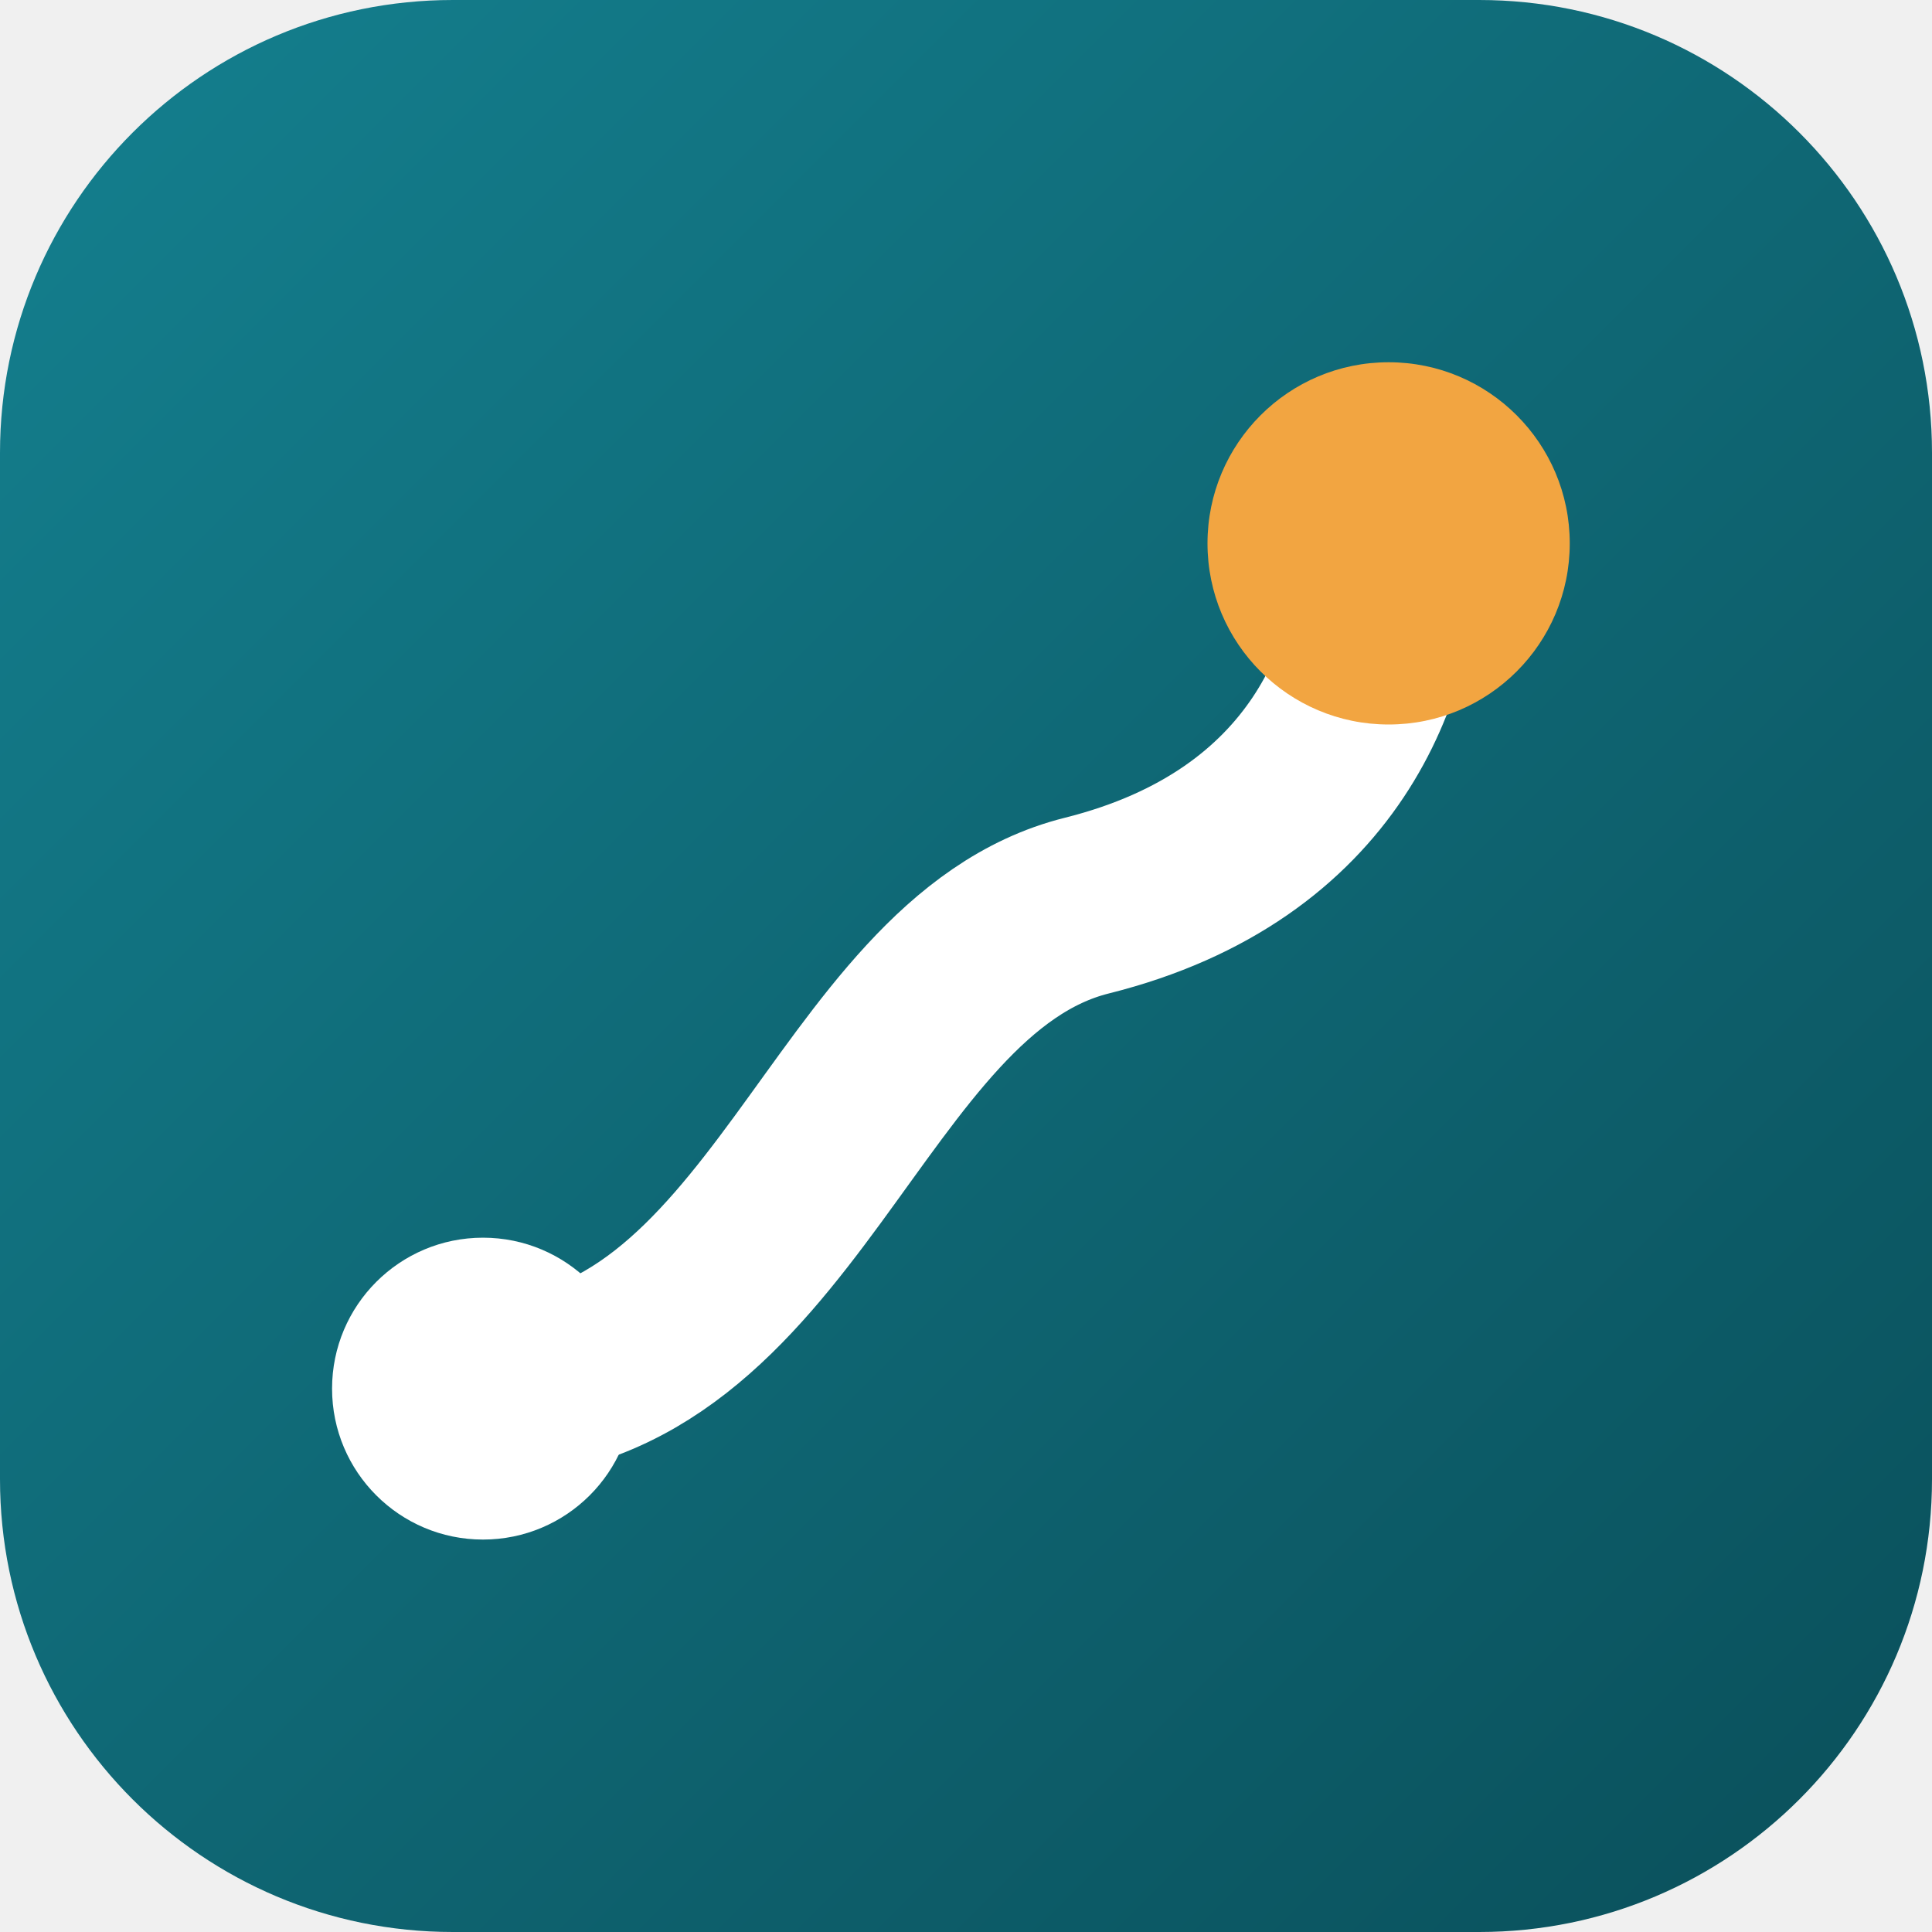
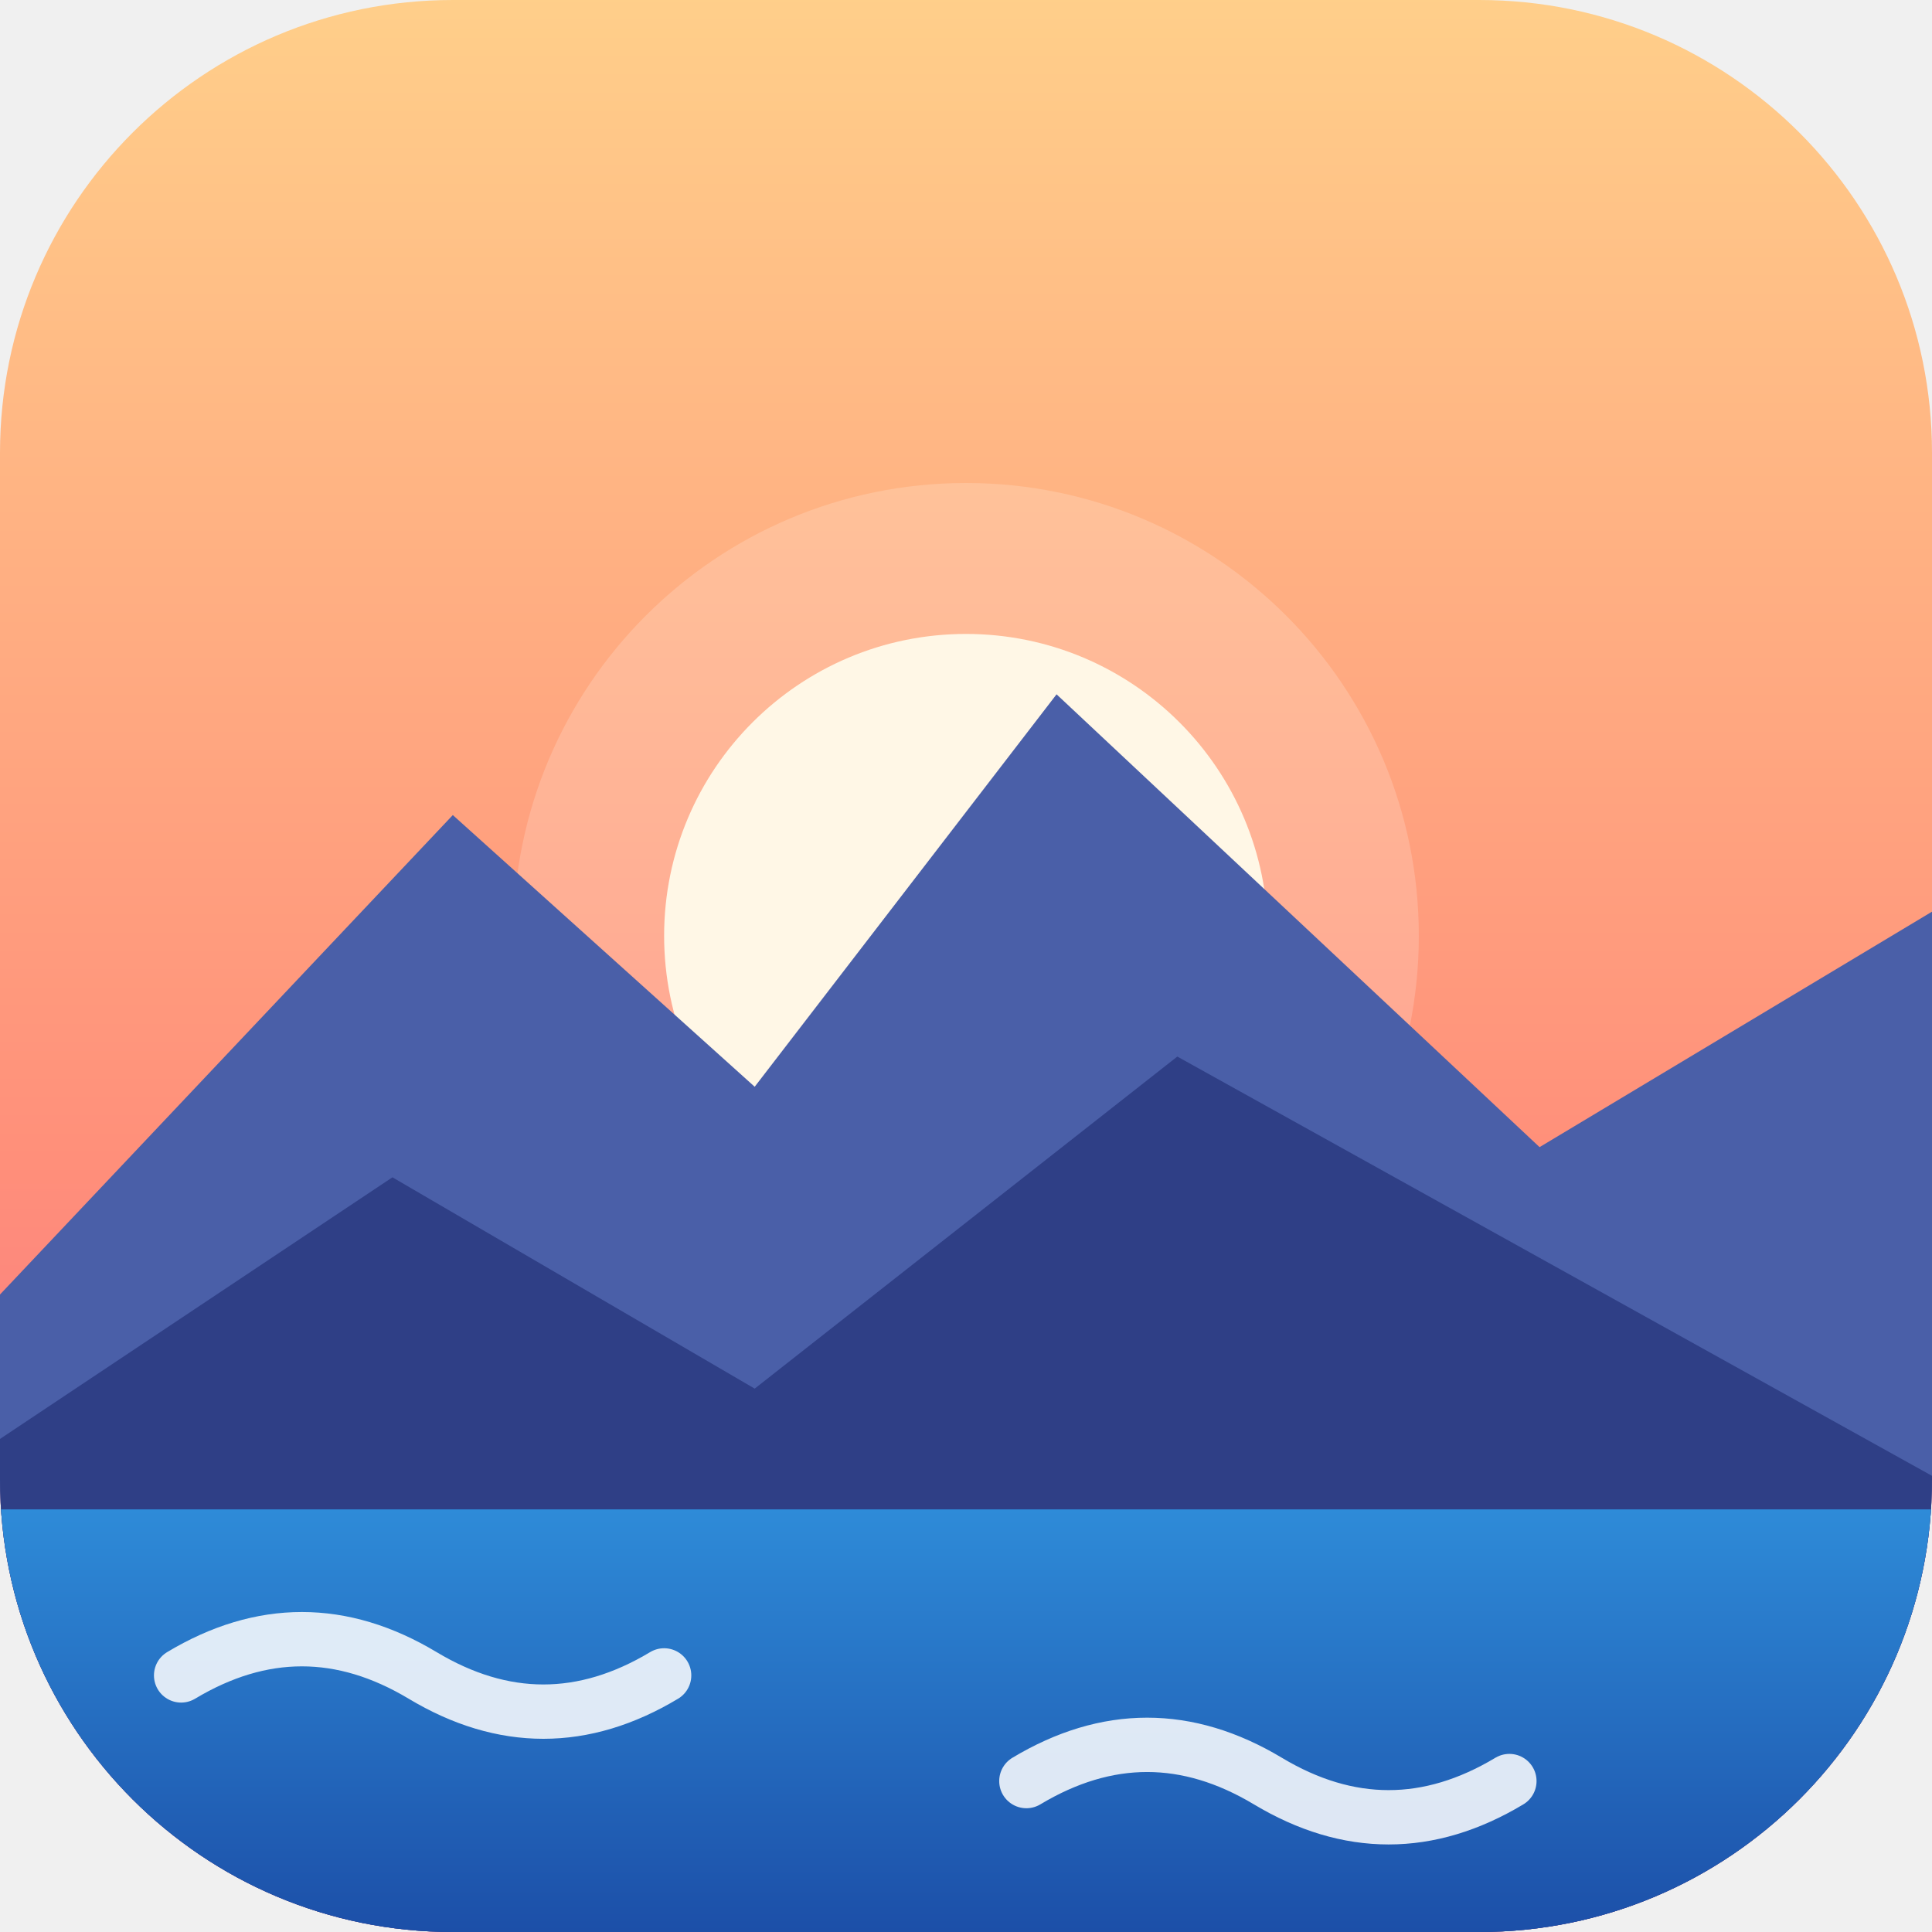
<svg xmlns="http://www.w3.org/2000/svg" viewBox="0 0 64 64">
  <defs>
-     <linearGradient id="g" x1="0" y1="0" x2="1" y2="1">
-       <stop offset="0" stop-color="#14808f" />
-       <stop offset="1" stop-color="#0a4f5a" />
+     <linearGradient id="g" x1="0" y1="0" x2="0" y2="1">
+       <stop offset="0" stop-color="#ffcf8a" />
+       <stop offset=".6" stop-color="#ff8f7a" />
+       <stop offset="1" stop-color="#f2668b" />
    </linearGradient>
+     <linearGradient id="s" x1="0" y1="0" x2="0" y2="1">
+       <stop offset="0" stop-color="#2e8bd8" />
+       <stop offset="1" stop-color="#1c4fa8" />
+     </linearGradient>
+     <clipPath id="c">
+       <rect width="64" height="64" rx="15" />
+     </clipPath>
  </defs>
-   <rect width="64" height="64" rx="15" fill="url(#g)" />
-   <path d="M16 46 C 26 46, 28 32, 36 30 S 46 22, 46 18" fill="none" stroke="#fff" stroke-width="6" stroke-linecap="round" />
-   <circle cx="16" cy="46" r="5" fill="#fff" />
-   <circle cx="46" cy="18" r="6" fill="#f2a541" />
+   <g clip-path="url(#c)">
+     <rect width="64" height="64" fill="url(#g)" />
+     <circle cx="32" cy="31" r="15" fill="#fff" opacity=".18" />
+     <circle cx="32" cy="31" r="10" fill="#fff7e6" />
+     <path d="M-2 45 L15 27 L25 36 L35 23 L51 38 L66 29 V64 H-2z" fill="#4a5fa8" />
+     <path d="M-2 49 L13 39 L25 46 L39 35 L66 50 V64 H-2z" fill="#2f3f86" />
+     <rect y="50" width="64" height="14" fill="url(#s)" />
+     <path d="M6 55.5 q4-2.4 8 0 t8 0 M34 59 q4-2.4 8 0 t8 0" fill="none" stroke="#fff" stroke-width="1.8" stroke-linecap="round" opacity=".85" />
+   </g>
</svg>
